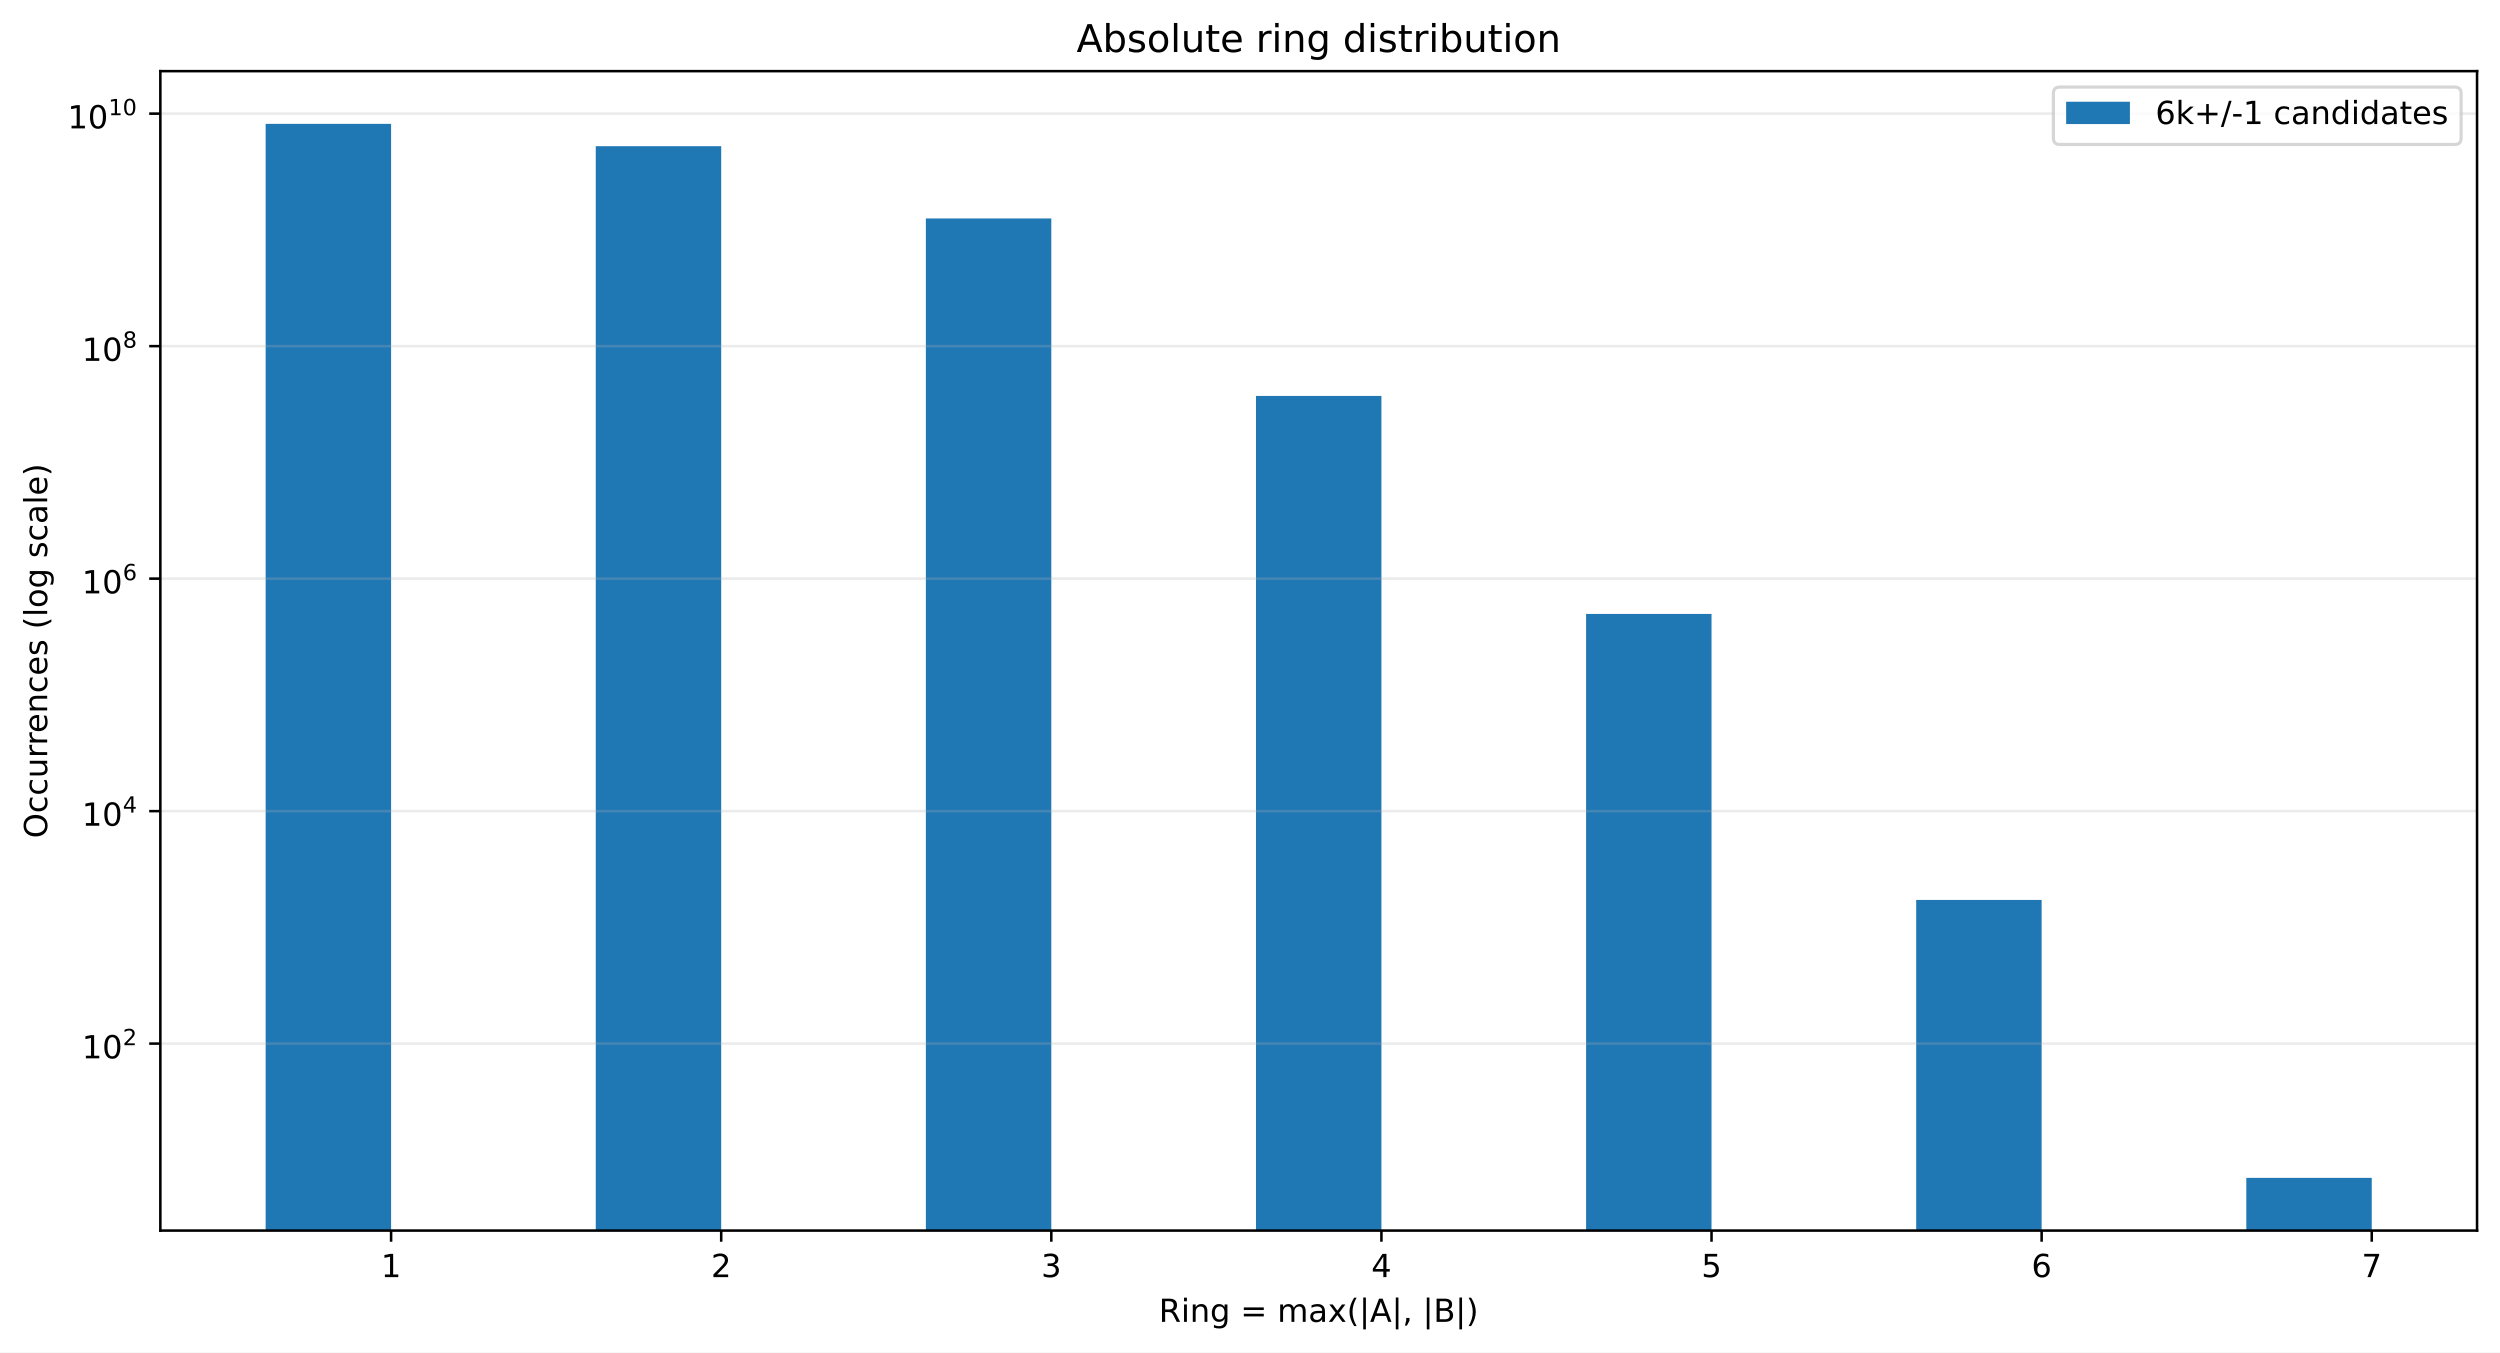
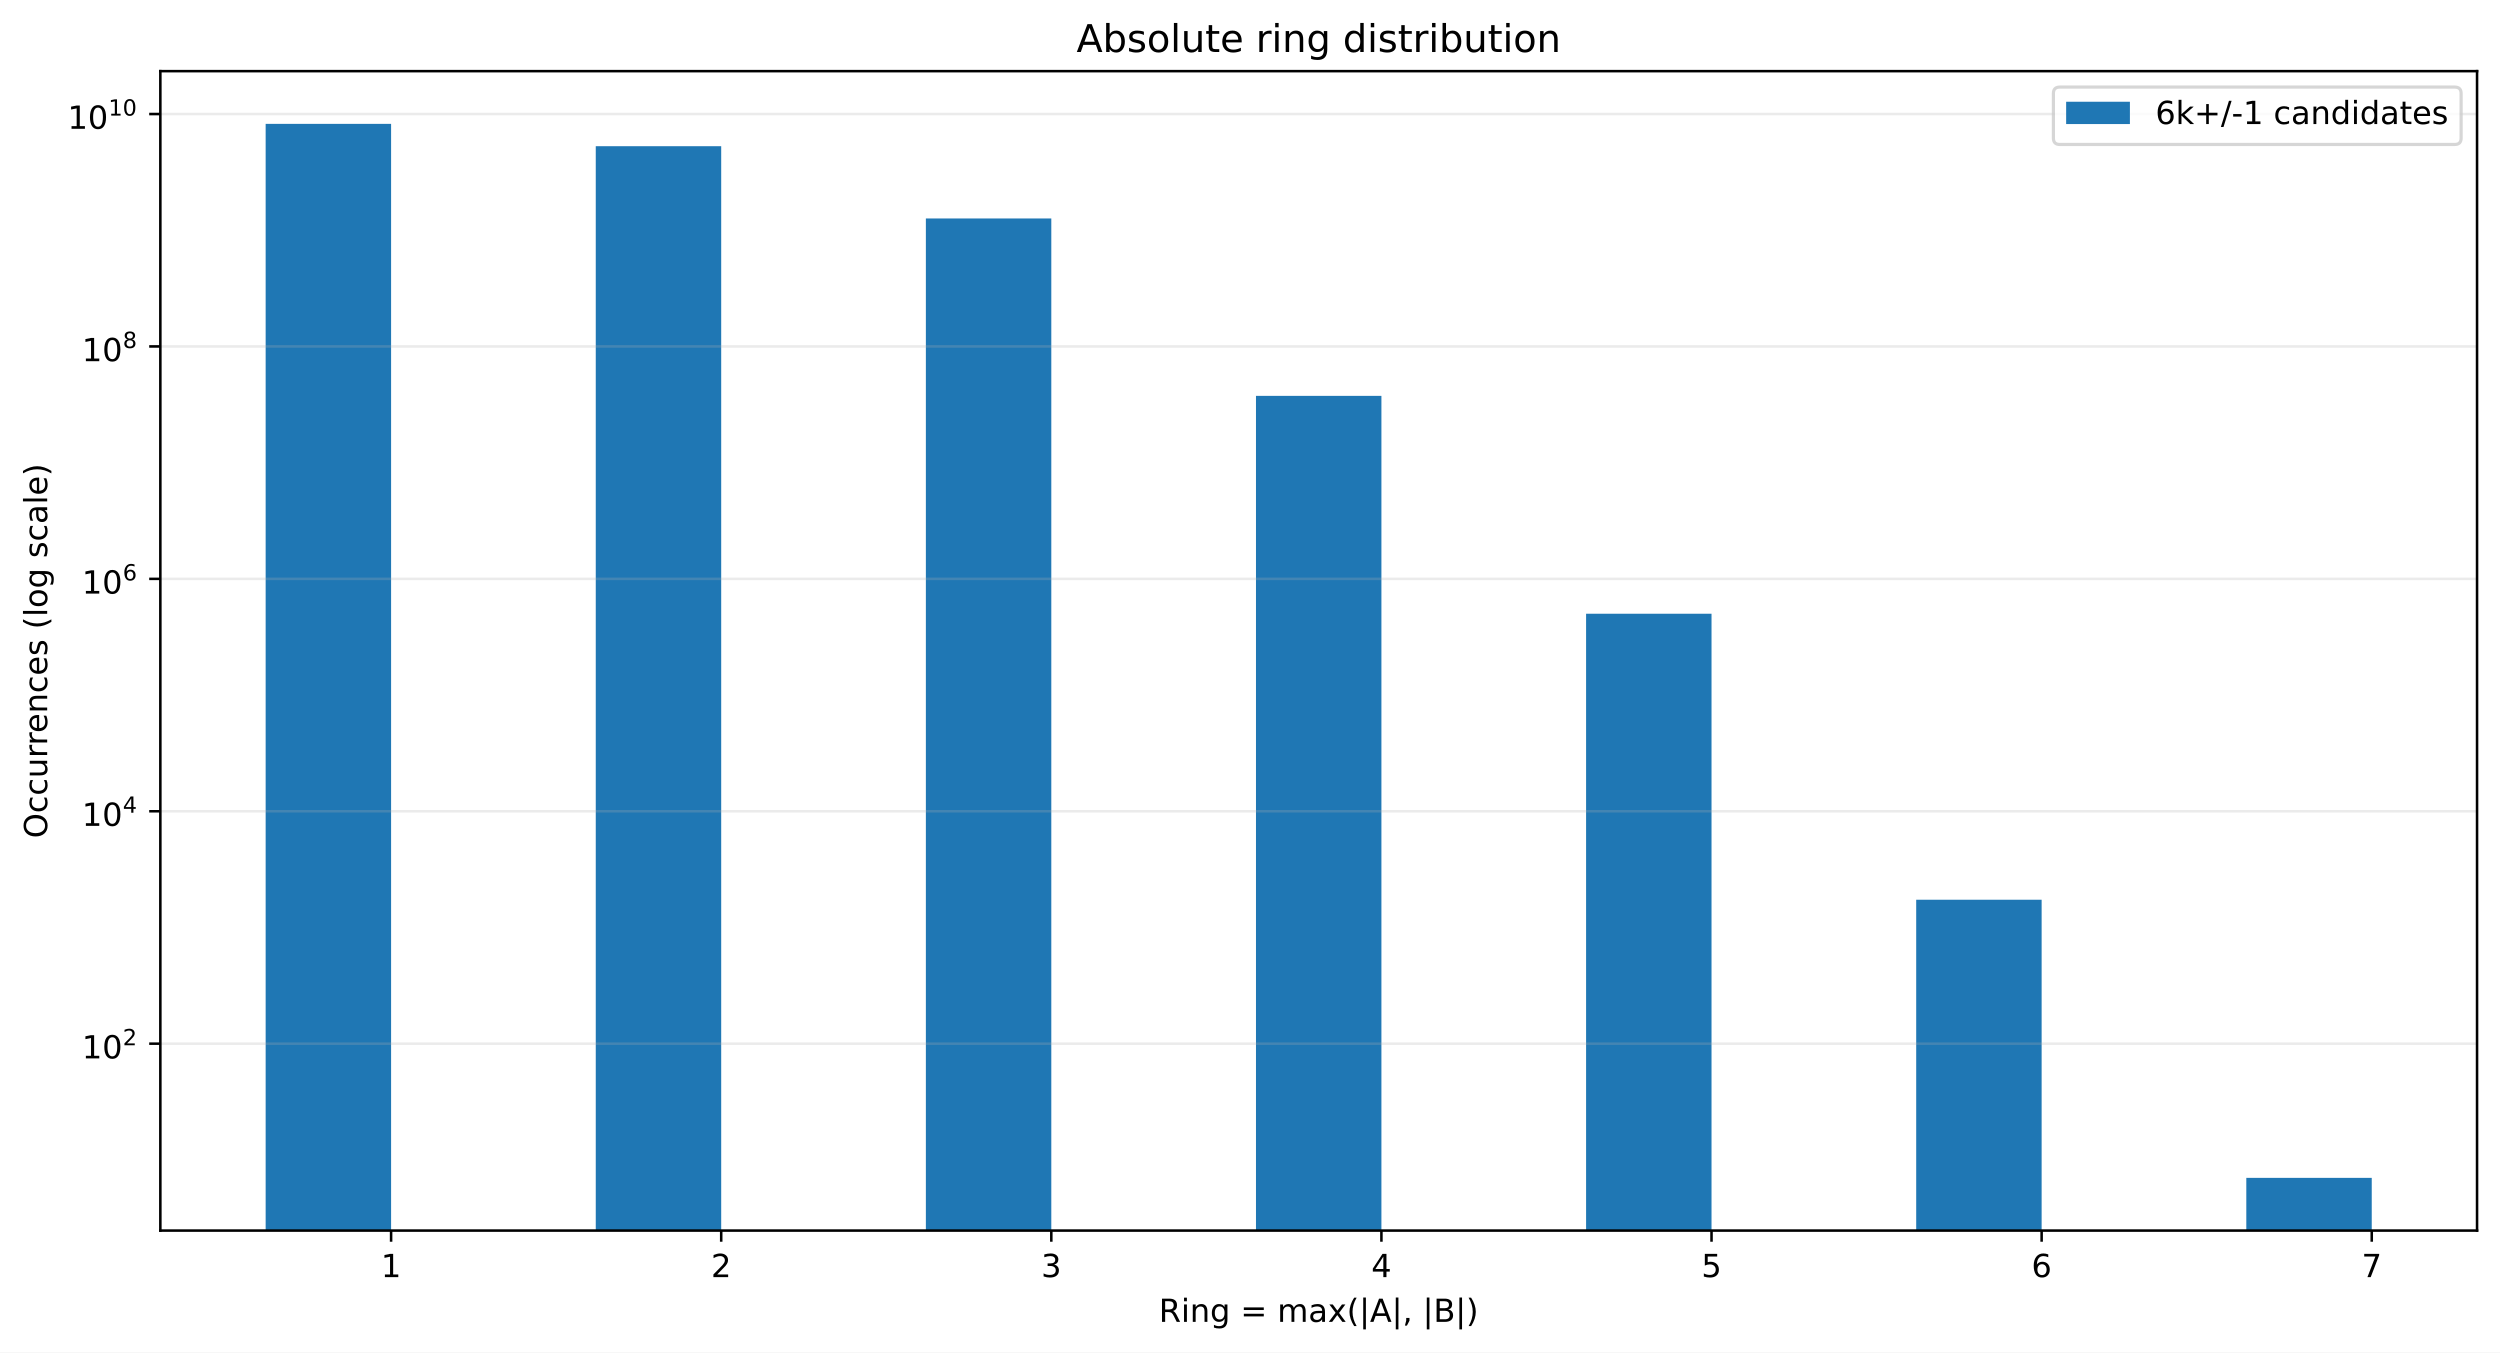
<svg xmlns="http://www.w3.org/2000/svg" xmlns:xlink="http://www.w3.org/1999/xlink" width="784.258pt" height="424.28pt" viewBox="0 0 784.258 424.28" version="1.1">
  <defs>
    <style type="text/css">*{stroke-linejoin: round; stroke-linecap: butt}</style>
  </defs>
  <g id="figure_1">
    <g id="patch_1">
      <path d="M 0 424.28  L 784.258 424.28  L 784.258 0  L 0 0  z " style="fill: #ffffff" />
    </g>
    <g id="axes_1">
      <g id="patch_2">
        <path d="M 50.301 386.036  L 777.058 386.036  L 777.058 22.318  L 50.301 22.318  z " style="fill: #ffffff" />
      </g>
      <g id="patch_3">
-         <path d="M 83.335 36867.671  L 122.687 36867.671  L 122.687 38.851  L 83.335 38.851  z " clip-path="url(#p11e7990ba3)" style="fill: #1f77b4" />
+         <path d="M 83.335 36854.176  L 122.687 36854.176  L 122.687 38.851  L 83.335 38.851  z " clip-path="url(#p0dd186954a)" style="fill: #1f77b4" />
      </g>
      <g id="patch_4">
-         <path d="M 186.891 36867.671  L 226.243 36867.671  L 226.243 45.87  L 186.891 45.87  z " clip-path="url(#p11e7990ba3)" style="fill: #1f77b4" />
+         <path d="M 186.891 36854.176  L 226.243 36854.176  L 226.243 45.867  L 186.891 45.867  z " clip-path="url(#p0dd186954a)" style="fill: #1f77b4" />
      </g>
      <g id="patch_5">
-         <path d="M 290.448 36867.671  L 329.799 36867.671  L 329.799 68.541  L 290.448 68.541  z " clip-path="url(#p11e7990ba3)" style="fill: #1f77b4" />
+         <path d="M 290.448 36854.176  L 329.799 36854.176  L 329.799 68.53  L 290.448 68.53  z " clip-path="url(#p0dd186954a)" style="fill: #1f77b4" />
      </g>
      <g id="patch_6">
-         <path d="M 394.004 36867.671  L 433.355 36867.671  L 433.355 124.212  L 394.004 124.212  z " clip-path="url(#p11e7990ba3)" style="fill: #1f77b4" />
+         <path d="M 394.004 36854.176  L 433.355 36854.176  L 433.355 124.18  L 394.004 124.18  z " clip-path="url(#p0dd186954a)" style="fill: #1f77b4" />
      </g>
      <g id="patch_7">
-         <path d="M 497.56 36867.671  L 536.912 36867.671  L 536.912 192.583  L 497.56 192.583  z " clip-path="url(#p11e7990ba3)" style="fill: #1f77b4" />
+         <path d="M 497.56 36854.176  L 536.912 36854.176  L 536.912 192.527  L 497.56 192.527  z " clip-path="url(#p0dd186954a)" style="fill: #1f77b4" />
      </g>
      <g id="patch_8">
-         <path d="M 601.116 36867.671  L 640.468 36867.671  L 640.468 282.312  L 601.116 282.312  z " clip-path="url(#p11e7990ba3)" style="fill: #1f77b4" />
+         <path d="M 601.116 36854.176  L 640.468 36854.176  L 640.468 282.253  L 601.116 282.253  z " clip-path="url(#p0dd186954a)" style="fill: #1f77b4" />
      </g>
      <g id="patch_9">
-         <path d="M 704.673 36867.671  L 744.024 36867.671  L 744.024 369.503  L 704.673 369.503  z " clip-path="url(#p11e7990ba3)" style="fill: #1f77b4" />
+         <path d="M 704.673 36854.176  L 744.024 36854.176  L 744.024 369.503  L 704.673 369.503  z " clip-path="url(#p0dd186954a)" style="fill: #1f77b4" />
      </g>
      <g id="matplotlib.axis_1">
        <g id="xtick_1">
          <g id="line2d_1">
            <defs>
-               <path id="m29029603c7" d="M 0 0  L 0 3.5  " style="stroke: #000000; stroke-width: 0.8" />
+               <path id="m48fd3e141c" d="M 0 0  L 0 3.5  " style="stroke: #000000; stroke-width: 0.8" />
            </defs>
            <g>
-               <use xlink:href="#m29029603c7" x="122.687" y="386.036" style="stroke: #000000; stroke-width: 0.8" />
+               <use xlink:href="#m48fd3e141c" x="122.687" y="386.036" style="stroke: #000000; stroke-width: 0.8" />
            </g>
          </g>
          <g id="text_1">
            <g transform="translate(119.5053 400.6334) scale(0.1 -0.1)">
              <defs>
                <path id="DejaVuSans-14" d="M 794 531  L 1825 531  L 1825 4091  L 703 3866  L 703 4441  L 1819 4666  L 2450 4666  L 2450 531  L 3481 531  L 3481 0  L 794 0  L 794 531  z " transform="scale(0.015625)" />
              </defs>
              <use xlink:href="#DejaVuSans-14" />
            </g>
          </g>
        </g>
        <g id="xtick_2">
          <g id="line2d_2">
            <g>
-               <use xlink:href="#m29029603c7" x="226.243" y="386.036" style="stroke: #000000; stroke-width: 0.8" />
+               <use xlink:href="#m48fd3e141c" x="226.243" y="386.036" style="stroke: #000000; stroke-width: 0.8" />
            </g>
          </g>
          <g id="text_2">
            <g transform="translate(223.0616 400.6334) scale(0.1 -0.1)">
              <defs>
                <path id="DejaVuSans-15" d="M 1228 531  L 3431 531  L 3431 0  L 469 0  L 469 531  Q 828 903 1448 1529  Q 2069 2156 2228 2338  Q 2531 2678 2651 2914  Q 2772 3150 2772 3378  Q 2772 3750 2511 3984  Q 2250 4219 1831 4219  Q 1534 4219 1204 4116  Q 875 4013 500 3803  L 500 4441  Q 881 4594 1212 4672  Q 1544 4750 1819 4750  Q 2544 4750 2975 4387  Q 3406 4025 3406 3419  Q 3406 3131 3298 2873  Q 3191 2616 2906 2266  Q 2828 2175 2409 1742  Q 1991 1309 1228 531  z " transform="scale(0.015625)" />
              </defs>
              <use xlink:href="#DejaVuSans-15" />
            </g>
          </g>
        </g>
        <g id="xtick_3">
          <g id="line2d_3">
            <g>
-               <use xlink:href="#m29029603c7" x="329.799" y="386.036" style="stroke: #000000; stroke-width: 0.8" />
+               <use xlink:href="#m48fd3e141c" x="329.799" y="386.036" style="stroke: #000000; stroke-width: 0.8" />
            </g>
          </g>
          <g id="text_3">
            <g transform="translate(326.6178 400.6334) scale(0.1 -0.1)">
              <defs>
                <path id="DejaVuSans-16" d="M 2597 2516  Q 3050 2419 3304 2112  Q 3559 1806 3559 1356  Q 3559 666 3084 287  Q 2609 -91 1734 -91  Q 1441 -91 1130 -33  Q 819 25 488 141  L 488 750  Q 750 597 1062 519  Q 1375 441 1716 441  Q 2309 441 2620 675  Q 2931 909 2931 1356  Q 2931 1769 2642 2001  Q 2353 2234 1838 2234  L 1294 2234  L 1294 2753  L 1863 2753  Q 2328 2753 2575 2939  Q 2822 3125 2822 3475  Q 2822 3834 2567 4026  Q 2313 4219 1838 4219  Q 1578 4219 1281 4162  Q 984 4106 628 3988  L 628 4550  Q 988 4650 1302 4700  Q 1616 4750 1894 4750  Q 2613 4750 3031 4423  Q 3450 4097 3450 3541  Q 3450 3153 3228 2886  Q 3006 2619 2597 2516  z " transform="scale(0.015625)" />
              </defs>
              <use xlink:href="#DejaVuSans-16" />
            </g>
          </g>
        </g>
        <g id="xtick_4">
          <g id="line2d_4">
            <g>
-               <use xlink:href="#m29029603c7" x="433.355" y="386.036" style="stroke: #000000; stroke-width: 0.8" />
+               <use xlink:href="#m48fd3e141c" x="433.355" y="386.036" style="stroke: #000000; stroke-width: 0.8" />
            </g>
          </g>
          <g id="text_4">
            <g transform="translate(430.174 400.6334) scale(0.1 -0.1)">
              <defs>
                <path id="DejaVuSans-17" d="M 2419 4116  L 825 1625  L 2419 1625  L 2419 4116  z M 2253 4666  L 3047 4666  L 3047 1625  L 3713 1625  L 3713 1100  L 3047 1100  L 3047 0  L 2419 0  L 2419 1100  L 313 1100  L 313 1709  L 2253 4666  z " transform="scale(0.015625)" />
              </defs>
              <use xlink:href="#DejaVuSans-17" />
            </g>
          </g>
        </g>
        <g id="xtick_5">
          <g id="line2d_5">
            <g>
-               <use xlink:href="#m29029603c7" x="536.912" y="386.036" style="stroke: #000000; stroke-width: 0.8" />
+               <use xlink:href="#m48fd3e141c" x="536.912" y="386.036" style="stroke: #000000; stroke-width: 0.8" />
            </g>
          </g>
          <g id="text_5">
            <g transform="translate(533.7303 400.6334) scale(0.1 -0.1)">
              <defs>
                <path id="DejaVuSans-18" d="M 691 4666  L 3169 4666  L 3169 4134  L 1269 4134  L 1269 2991  Q 1406 3038 1543 3061  Q 1681 3084 1819 3084  Q 2600 3084 3056 2656  Q 3513 2228 3513 1497  Q 3513 744 3044 326  Q 2575 -91 1722 -91  Q 1428 -91 1123 -41  Q 819 9 494 109  L 494 744  Q 775 591 1075 516  Q 1375 441 1709 441  Q 2250 441 2565 725  Q 2881 1009 2881 1497  Q 2881 1984 2565 2268  Q 2250 2553 1709 2553  Q 1456 2553 1204 2497  Q 953 2441 691 2322  L 691 4666  z " transform="scale(0.015625)" />
              </defs>
              <use xlink:href="#DejaVuSans-18" />
            </g>
          </g>
        </g>
        <g id="xtick_6">
          <g id="line2d_6">
            <g>
-               <use xlink:href="#m29029603c7" x="640.468" y="386.036" style="stroke: #000000; stroke-width: 0.8" />
+               <use xlink:href="#m48fd3e141c" x="640.468" y="386.036" style="stroke: #000000; stroke-width: 0.8" />
            </g>
          </g>
          <g id="text_6">
            <g transform="translate(637.2865 400.6334) scale(0.1 -0.1)">
              <defs>
                <path id="DejaVuSans-19" d="M 2113 2584  Q 1688 2584 1439 2293  Q 1191 2003 1191 1497  Q 1191 994 1439 701  Q 1688 409 2113 409  Q 2538 409 2786 701  Q 3034 994 3034 1497  Q 3034 2003 2786 2293  Q 2538 2584 2113 2584  z M 3366 4563  L 3366 3988  Q 3128 4100 2886 4159  Q 2644 4219 2406 4219  Q 1781 4219 1451 3797  Q 1122 3375 1075 2522  Q 1259 2794 1537 2939  Q 1816 3084 2150 3084  Q 2853 3084 3261 2657  Q 3669 2231 3669 1497  Q 3669 778 3244 343  Q 2819 -91 2113 -91  Q 1303 -91 875 529  Q 447 1150 447 2328  Q 447 3434 972 4092  Q 1497 4750 2381 4750  Q 2619 4750 2861 4703  Q 3103 4656 3366 4563  z " transform="scale(0.015625)" />
              </defs>
              <use xlink:href="#DejaVuSans-19" />
            </g>
          </g>
        </g>
        <g id="xtick_7">
          <g id="line2d_7">
            <g>
-               <use xlink:href="#m29029603c7" x="744.024" y="386.036" style="stroke: #000000; stroke-width: 0.8" />
+               <use xlink:href="#m48fd3e141c" x="744.024" y="386.036" style="stroke: #000000; stroke-width: 0.8" />
            </g>
          </g>
          <g id="text_7">
            <g transform="translate(740.8427 400.6334) scale(0.1 -0.1)">
              <defs>
                <path id="DejaVuSans-1a" d="M 525 4666  L 3525 4666  L 3525 4397  L 1831 0  L 1172 0  L 2766 4134  L 525 4134  L 525 4666  z " transform="scale(0.015625)" />
              </defs>
              <use xlink:href="#DejaVuSans-1a" />
            </g>
          </g>
        </g>
        <g id="text_8">
          <g transform="translate(363.5437 414.678) scale(0.1 -0.1)">
            <defs>
              <path id="DejaVuSans-35" d="M 2841 2188  Q 3044 2119 3236 1894  Q 3428 1669 3622 1275  L 4263 0  L 3584 0  L 2988 1197  Q 2756 1666 2539 1819  Q 2322 1972 1947 1972  L 1259 1972  L 1259 0  L 628 0  L 628 4666  L 2053 4666  Q 2853 4666 3247 4331  Q 3641 3997 3641 3322  Q 3641 2881 3436 2590  Q 3231 2300 2841 2188  z M 1259 4147  L 1259 2491  L 2053 2491  Q 2509 2491 2742 2702  Q 2975 2913 2975 3322  Q 2975 3731 2742 3939  Q 2509 4147 2053 4147  L 1259 4147  z " transform="scale(0.015625)" />
              <path id="DejaVuSans-4c" d="M 603 3500  L 1178 3500  L 1178 0  L 603 0  L 603 3500  z M 603 4863  L 1178 4863  L 1178 4134  L 603 4134  L 603 4863  z " transform="scale(0.015625)" />
              <path id="DejaVuSans-51" d="M 3513 2113  L 3513 0  L 2938 0  L 2938 2094  Q 2938 2591 2744 2837  Q 2550 3084 2163 3084  Q 1697 3084 1428 2787  Q 1159 2491 1159 1978  L 1159 0  L 581 0  L 581 3500  L 1159 3500  L 1159 2956  Q 1366 3272 1645 3428  Q 1925 3584 2291 3584  Q 2894 3584 3203 3211  Q 3513 2838 3513 2113  z " transform="scale(0.015625)" />
              <path id="DejaVuSans-4a" d="M 2906 1791  Q 2906 2416 2648 2759  Q 2391 3103 1925 3103  Q 1463 3103 1205 2759  Q 947 2416 947 1791  Q 947 1169 1205 825  Q 1463 481 1925 481  Q 2391 481 2648 825  Q 2906 1169 2906 1791  z M 3481 434  Q 3481 -459 3084 -895  Q 2688 -1331 1869 -1331  Q 1566 -1331 1297 -1286  Q 1028 -1241 775 -1147  L 775 -588  Q 1028 -725 1275 -790  Q 1522 -856 1778 -856  Q 2344 -856 2625 -561  Q 2906 -266 2906 331  L 2906 616  Q 2728 306 2450 153  Q 2172 0 1784 0  Q 1141 0 747 490  Q 353 981 353 1791  Q 353 2603 747 3093  Q 1141 3584 1784 3584  Q 2172 3584 2450 3431  Q 2728 3278 2906 2969  L 2906 3500  L 3481 3500  L 3481 434  z " transform="scale(0.015625)" />
              <path id="DejaVuSans-3" transform="scale(0.015625)" />
              <path id="DejaVuSans-20" d="M 678 2906  L 4684 2906  L 4684 2381  L 678 2381  L 678 2906  z M 678 1631  L 4684 1631  L 4684 1100  L 678 1100  L 678 1631  z " transform="scale(0.015625)" />
              <path id="DejaVuSans-50" d="M 3328 2828  Q 3544 3216 3844 3400  Q 4144 3584 4550 3584  Q 5097 3584 5394 3201  Q 5691 2819 5691 2113  L 5691 0  L 5113 0  L 5113 2094  Q 5113 2597 4934 2840  Q 4756 3084 4391 3084  Q 3944 3084 3684 2787  Q 3425 2491 3425 1978  L 3425 0  L 2847 0  L 2847 2094  Q 2847 2600 2669 2842  Q 2491 3084 2119 3084  Q 1678 3084 1418 2786  Q 1159 2488 1159 1978  L 1159 0  L 581 0  L 581 3500  L 1159 3500  L 1159 2956  Q 1356 3278 1631 3431  Q 1906 3584 2284 3584  Q 2666 3584 2933 3390  Q 3200 3197 3328 2828  z " transform="scale(0.015625)" />
              <path id="DejaVuSans-44" d="M 2194 1759  Q 1497 1759 1228 1600  Q 959 1441 959 1056  Q 959 750 1161 570  Q 1363 391 1709 391  Q 2188 391 2477 730  Q 2766 1069 2766 1631  L 2766 1759  L 2194 1759  z M 3341 1997  L 3341 0  L 2766 0  L 2766 531  Q 2569 213 2275 61  Q 1981 -91 1556 -91  Q 1019 -91 701 211  Q 384 513 384 1019  Q 384 1609 779 1909  Q 1175 2209 1959 2209  L 2766 2209  L 2766 2266  Q 2766 2663 2505 2880  Q 2244 3097 1772 3097  Q 1472 3097 1187 3025  Q 903 2953 641 2809  L 641 3341  Q 956 3463 1253 3523  Q 1550 3584 1831 3584  Q 2591 3584 2966 3190  Q 3341 2797 3341 1997  z " transform="scale(0.015625)" />
              <path id="DejaVuSans-5b" d="M 3513 3500  L 2247 1797  L 3578 0  L 2900 0  L 1881 1375  L 863 0  L 184 0  L 1544 1831  L 300 3500  L 978 3500  L 1906 2253  L 2834 3500  L 3513 3500  z " transform="scale(0.015625)" />
              <path id="DejaVuSans-b" d="M 1984 4856  Q 1566 4138 1362 3434  Q 1159 2731 1159 2009  Q 1159 1288 1364 580  Q 1569 -128 1984 -844  L 1484 -844  Q 1016 -109 783 600  Q 550 1309 550 2009  Q 550 2706 781 3412  Q 1013 4119 1484 4856  L 1984 4856  z " transform="scale(0.015625)" />
              <path id="DejaVuSans-5f" d="M 1344 4891  L 1344 -1509  L 813 -1509  L 813 4891  L 1344 4891  z " transform="scale(0.015625)" />
              <path id="DejaVuSans-24" d="M 2188 4044  L 1331 1722  L 3047 1722  L 2188 4044  z M 1831 4666  L 2547 4666  L 4325 0  L 3669 0  L 3244 1197  L 1141 1197  L 716 0  L 50 0  L 1831 4666  z " transform="scale(0.015625)" />
              <path id="DejaVuSans-f" d="M 750 794  L 1409 794  L 1409 256  L 897 -744  L 494 -744  L 750 256  L 750 794  z " transform="scale(0.015625)" />
              <path id="DejaVuSans-25" d="M 1259 2228  L 1259 519  L 2272 519  Q 2781 519 3026 730  Q 3272 941 3272 1375  Q 3272 1813 3026 2020  Q 2781 2228 2272 2228  L 1259 2228  z M 1259 4147  L 1259 2741  L 2194 2741  Q 2656 2741 2882 2914  Q 3109 3088 3109 3444  Q 3109 3797 2882 3972  Q 2656 4147 2194 4147  L 1259 4147  z M 628 4666  L 2241 4666  Q 2963 4666 3353 4366  Q 3744 4066 3744 3513  Q 3744 3084 3544 2831  Q 3344 2578 2956 2516  Q 3422 2416 3680 2098  Q 3938 1781 3938 1306  Q 3938 681 3513 340  Q 3088 0 2303 0  L 628 0  L 628 4666  z " transform="scale(0.015625)" />
              <path id="DejaVuSans-c" d="M 513 4856  L 1013 4856  Q 1481 4119 1714 3412  Q 1947 2706 1947 2009  Q 1947 1309 1714 600  Q 1481 -109 1013 -844  L 513 -844  Q 928 -128 1133 580  Q 1338 1288 1338 2009  Q 1338 2731 1133 3434  Q 928 4138 513 4856  z " transform="scale(0.015625)" />
            </defs>
            <use xlink:href="#DejaVuSans-35" />
            <use xlink:href="#DejaVuSans-4c" transform="translate(69.48438 0)" />
            <use xlink:href="#DejaVuSans-51" transform="translate(97.26562 0)" />
            <use xlink:href="#DejaVuSans-4a" transform="translate(160.6406 0)" />
            <use xlink:href="#DejaVuSans-3" transform="translate(224.125 0)" />
            <use xlink:href="#DejaVuSans-20" transform="translate(255.9062 0)" />
            <use xlink:href="#DejaVuSans-3" transform="translate(339.7031 0)" />
            <use xlink:href="#DejaVuSans-50" transform="translate(371.4844 0)" />
            <use xlink:href="#DejaVuSans-44" transform="translate(468.8906 0)" />
            <use xlink:href="#DejaVuSans-5b" transform="translate(530.1719 0)" />
            <use xlink:href="#DejaVuSans-b" transform="translate(589.3594 0)" />
            <use xlink:href="#DejaVuSans-5f" transform="translate(628.375 0)" />
            <use xlink:href="#DejaVuSans-24" transform="translate(662.0625 0)" />
            <use xlink:href="#DejaVuSans-5f" transform="translate(730.4688 0)" />
            <use xlink:href="#DejaVuSans-f" transform="translate(764.1562 0)" />
            <use xlink:href="#DejaVuSans-3" transform="translate(795.9375 0)" />
            <use xlink:href="#DejaVuSans-5f" transform="translate(827.7188 0)" />
            <use xlink:href="#DejaVuSans-25" transform="translate(861.4062 0)" />
            <use xlink:href="#DejaVuSans-5f" transform="translate(930.0156 0)" />
            <use xlink:href="#DejaVuSans-c" transform="translate(963.7031 0)" />
          </g>
        </g>
      </g>
      <g id="matplotlib.axis_2">
        <g id="ytick_1">
          <g id="line2d_8">
-             <path d="M 50.301 327.387  L 777.058 327.387  " clip-path="url(#p11e7990ba3)" style="fill: none; stroke: #b0b0b0; stroke-opacity: 0.25; stroke-width: 0.8; stroke-linecap: square" />
+             <path d="M 50.301 327.403  L 777.058 327.403  " clip-path="url(#p0dd186954a)" style="fill: none; stroke: #b0b0b0; stroke-opacity: 0.25; stroke-width: 0.8; stroke-linecap: square" />
          </g>
          <g id="line2d_9">
            <defs>
-               <path id="m1c1514f530" d="M 0 0  L -3.5 0  " style="stroke: #000000; stroke-width: 0.8" />
+               <path id="md1b2342e64" d="M 0 0  L -3.5 0  " style="stroke: #000000; stroke-width: 0.8" />
            </defs>
            <g>
-               <use xlink:href="#m1c1514f530" x="50.301" y="327.387" style="stroke: #000000; stroke-width: 0.8" />
+               <use xlink:href="#md1b2342e64" x="50.301" y="327.403" style="stroke: #000000; stroke-width: 0.8" />
            </g>
          </g>
          <g id="text_9">
-             <g transform="translate(25.70078 332.0869) scale(0.1 -0.1)">
+             <g transform="translate(25.70078 332.1025) scale(0.1 -0.1)">
              <defs>
                <path id="DejaVuSans-13" d="M 2034 4250  Q 1547 4250 1301 3770  Q 1056 3291 1056 2328  Q 1056 1369 1301 889  Q 1547 409 2034 409  Q 2525 409 2770 889  Q 3016 1369 3016 2328  Q 3016 3291 2770 3770  Q 2525 4250 2034 4250  z M 2034 4750  Q 2819 4750 3233 4129  Q 3647 3509 3647 2328  Q 3647 1150 3233 529  Q 2819 -91 2034 -91  Q 1250 -91 836 529  Q 422 1150 422 2328  Q 422 3509 836 4129  Q 1250 4750 2034 4750  z " transform="scale(0.015625)" />
              </defs>
              <use xlink:href="#DejaVuSans-14" transform="translate(0 0.746875)" />
              <use xlink:href="#DejaVuSans-13" transform="translate(63.62305 0.746875)" />
              <use xlink:href="#DejaVuSans-15" transform="translate(128.2031 42.04688) scale(0.7)" />
            </g>
          </g>
        </g>
        <g id="ytick_2">
          <g id="line2d_10">
-             <path d="M 50.301 254.452  L 777.058 254.452  " clip-path="url(#p11e7990ba3)" style="fill: none; stroke: #b0b0b0; stroke-opacity: 0.25; stroke-width: 0.8; stroke-linecap: square" />
+             <path d="M 50.301 254.495  L 777.058 254.495  " clip-path="url(#p0dd186954a)" style="fill: none; stroke: #b0b0b0; stroke-opacity: 0.25; stroke-width: 0.8; stroke-linecap: square" />
          </g>
          <g id="line2d_11">
            <g>
-               <use xlink:href="#m1c1514f530" x="50.301" y="254.452" style="stroke: #000000; stroke-width: 0.8" />
+               <use xlink:href="#md1b2342e64" x="50.301" y="254.495" style="stroke: #000000; stroke-width: 0.8" />
            </g>
          </g>
          <g id="text_10">
-             <g transform="translate(25.70078 259.1022) scale(0.1 -0.1)">
+             <g transform="translate(25.70078 259.1448) scale(0.1 -0.1)">
              <use xlink:href="#DejaVuSans-14" transform="translate(0 0.665625)" />
              <use xlink:href="#DejaVuSans-13" transform="translate(63.62305 0.665625)" />
              <use xlink:href="#DejaVuSans-17" transform="translate(128.2031 41.96563) scale(0.7)" />
            </g>
          </g>
        </g>
        <g id="ytick_3">
          <g id="line2d_12">
-             <path d="M 50.301 181.518  L 777.058 181.518  " clip-path="url(#p11e7990ba3)" style="fill: none; stroke: #b0b0b0; stroke-opacity: 0.25; stroke-width: 0.8; stroke-linecap: square" />
+             <path d="M 50.301 181.587  L 777.058 181.587  " clip-path="url(#p0dd186954a)" style="fill: none; stroke: #b0b0b0; stroke-opacity: 0.25; stroke-width: 0.8; stroke-linecap: square" />
          </g>
          <g id="line2d_13">
            <g>
-               <use xlink:href="#m1c1514f530" x="50.301" y="181.518" style="stroke: #000000; stroke-width: 0.8" />
+               <use xlink:href="#md1b2342e64" x="50.301" y="181.587" style="stroke: #000000; stroke-width: 0.8" />
            </g>
          </g>
          <g id="text_11">
-             <g transform="translate(25.70078 186.2176) scale(0.1 -0.1)">
+             <g transform="translate(25.70078 186.2871) scale(0.1 -0.1)">
              <use xlink:href="#DejaVuSans-14" transform="translate(0 0.746875)" />
              <use xlink:href="#DejaVuSans-13" transform="translate(63.62305 0.746875)" />
              <use xlink:href="#DejaVuSans-19" transform="translate(128.2031 42.04688) scale(0.7)" />
            </g>
          </g>
        </g>
        <g id="ytick_4">
          <g id="line2d_14">
-             <path d="M 50.301 108.583  L 777.058 108.583  " clip-path="url(#p11e7990ba3)" style="fill: none; stroke: #b0b0b0; stroke-opacity: 0.25; stroke-width: 0.8; stroke-linecap: square" />
+             <path d="M 50.301 108.679  L 777.058 108.679  " clip-path="url(#p0dd186954a)" style="fill: none; stroke: #b0b0b0; stroke-opacity: 0.25; stroke-width: 0.8; stroke-linecap: square" />
          </g>
          <g id="line2d_15">
            <g>
-               <use xlink:href="#m1c1514f530" x="50.301" y="108.583" style="stroke: #000000; stroke-width: 0.8" />
+               <use xlink:href="#md1b2342e64" x="50.301" y="108.679" style="stroke: #000000; stroke-width: 0.8" />
            </g>
          </g>
          <g id="text_12">
-             <g transform="translate(25.70078 113.2829) scale(0.1 -0.1)">
+             <g transform="translate(25.70078 113.3793) scale(0.1 -0.1)">
              <defs>
                <path id="DejaVuSans-1b" d="M 2034 2216  Q 1584 2216 1326 1975  Q 1069 1734 1069 1313  Q 1069 891 1326 650  Q 1584 409 2034 409  Q 2484 409 2743 651  Q 3003 894 3003 1313  Q 3003 1734 2745 1975  Q 2488 2216 2034 2216  z M 1403 2484  Q 997 2584 770 2862  Q 544 3141 544 3541  Q 544 4100 942 4425  Q 1341 4750 2034 4750  Q 2731 4750 3128 4425  Q 3525 4100 3525 3541  Q 3525 3141 3298 2862  Q 3072 2584 2669 2484  Q 3125 2378 3379 2068  Q 3634 1759 3634 1313  Q 3634 634 3220 271  Q 2806 -91 2034 -91  Q 1263 -91 848 271  Q 434 634 434 1313  Q 434 1759 690 2068  Q 947 2378 1403 2484  z M 1172 3481  Q 1172 3119 1398 2916  Q 1625 2713 2034 2713  Q 2441 2713 2670 2916  Q 2900 3119 2900 3481  Q 2900 3844 2670 4047  Q 2441 4250 2034 4250  Q 1625 4250 1398 4047  Q 1172 3844 1172 3481  z " transform="scale(0.015625)" />
              </defs>
              <use xlink:href="#DejaVuSans-14" transform="translate(0 0.746875)" />
              <use xlink:href="#DejaVuSans-13" transform="translate(63.62305 0.746875)" />
              <use xlink:href="#DejaVuSans-1b" transform="translate(128.2031 42.04688) scale(0.7)" />
            </g>
          </g>
        </g>
        <g id="ytick_5">
          <g id="line2d_16">
-             <path d="M 50.301 35.648  L 777.058 35.648  " clip-path="url(#p11e7990ba3)" style="fill: none; stroke: #b0b0b0; stroke-opacity: 0.25; stroke-width: 0.8; stroke-linecap: square" />
+             <path d="M 50.301 35.772  L 777.058 35.772  " clip-path="url(#p0dd186954a)" style="fill: none; stroke: #b0b0b0; stroke-opacity: 0.25; stroke-width: 0.8; stroke-linecap: square" />
          </g>
          <g id="line2d_17">
            <g>
-               <use xlink:href="#m1c1514f530" x="50.301" y="35.648" style="stroke: #000000; stroke-width: 0.8" />
+               <use xlink:href="#md1b2342e64" x="50.301" y="35.772" style="stroke: #000000; stroke-width: 0.8" />
            </g>
          </g>
          <g id="text_13">
-             <g transform="translate(21.20078 40.34815) scale(0.1 -0.1)">
+             <g transform="translate(21.20078 40.47159) scale(0.1 -0.1)">
              <use xlink:href="#DejaVuSans-14" transform="translate(0 0.746875)" />
              <use xlink:href="#DejaVuSans-13" transform="translate(63.62305 0.746875)" />
              <use xlink:href="#DejaVuSans-14" transform="translate(128.2031 42.04688) scale(0.7)" />
              <use xlink:href="#DejaVuSans-13" transform="translate(172.7393 42.04688) scale(0.7)" />
            </g>
          </g>
        </g>
        <g id="text_14">
          <g transform="translate(14.79844 262.9551) rotate(-90) scale(0.1 -0.1)">
            <defs>
              <path id="DejaVuSans-32" d="M 2522 4238  Q 1834 4238 1429 3725  Q 1025 3213 1025 2328  Q 1025 1447 1429 934  Q 1834 422 2522 422  Q 3209 422 3611 934  Q 4013 1447 4013 2328  Q 4013 3213 3611 3725  Q 3209 4238 2522 4238  z M 2522 4750  Q 3503 4750 4090 4092  Q 4678 3434 4678 2328  Q 4678 1225 4090 567  Q 3503 -91 2522 -91  Q 1538 -91 948 565  Q 359 1222 359 2328  Q 359 3434 948 4092  Q 1538 4750 2522 4750  z " transform="scale(0.015625)" />
              <path id="DejaVuSans-46" d="M 3122 3366  L 3122 2828  Q 2878 2963 2633 3030  Q 2388 3097 2138 3097  Q 1578 3097 1268 2742  Q 959 2388 959 1747  Q 959 1106 1268 751  Q 1578 397 2138 397  Q 2388 397 2633 464  Q 2878 531 3122 666  L 3122 134  Q 2881 22 2623 -34  Q 2366 -91 2075 -91  Q 1284 -91 818 406  Q 353 903 353 1747  Q 353 2603 823 3093  Q 1294 3584 2113 3584  Q 2378 3584 2631 3529  Q 2884 3475 3122 3366  z " transform="scale(0.015625)" />
              <path id="DejaVuSans-58" d="M 544 1381  L 544 3500  L 1119 3500  L 1119 1403  Q 1119 906 1312 657  Q 1506 409 1894 409  Q 2359 409 2629 706  Q 2900 1003 2900 1516  L 2900 3500  L 3475 3500  L 3475 0  L 2900 0  L 2900 538  Q 2691 219 2414 64  Q 2138 -91 1772 -91  Q 1169 -91 856 284  Q 544 659 544 1381  z M 1991 3584  L 1991 3584  z " transform="scale(0.015625)" />
              <path id="DejaVuSans-55" d="M 2631 2963  Q 2534 3019 2420 3045  Q 2306 3072 2169 3072  Q 1681 3072 1420 2755  Q 1159 2438 1159 1844  L 1159 0  L 581 0  L 581 3500  L 1159 3500  L 1159 2956  Q 1341 3275 1631 3429  Q 1922 3584 2338 3584  Q 2397 3584 2469 3576  Q 2541 3569 2628 3553  L 2631 2963  z " transform="scale(0.015625)" />
              <path id="DejaVuSans-48" d="M 3597 1894  L 3597 1613  L 953 1613  Q 991 1019 1311 708  Q 1631 397 2203 397  Q 2534 397 2845 478  Q 3156 559 3463 722  L 3463 178  Q 3153 47 2828 -22  Q 2503 -91 2169 -91  Q 1331 -91 842 396  Q 353 884 353 1716  Q 353 2575 817 3079  Q 1281 3584 2069 3584  Q 2775 3584 3186 3129  Q 3597 2675 3597 1894  z M 3022 2063  Q 3016 2534 2758 2815  Q 2500 3097 2075 3097  Q 1594 3097 1305 2825  Q 1016 2553 972 2059  L 3022 2063  z " transform="scale(0.015625)" />
              <path id="DejaVuSans-56" d="M 2834 3397  L 2834 2853  Q 2591 2978 2328 3040  Q 2066 3103 1784 3103  Q 1356 3103 1142 2972  Q 928 2841 928 2578  Q 928 2378 1081 2264  Q 1234 2150 1697 2047  L 1894 2003  Q 2506 1872 2764 1633  Q 3022 1394 3022 966  Q 3022 478 2636 193  Q 2250 -91 1575 -91  Q 1294 -91 989 -36  Q 684 19 347 128  L 347 722  Q 666 556 975 473  Q 1284 391 1588 391  Q 1994 391 2212 530  Q 2431 669 2431 922  Q 2431 1156 2273 1281  Q 2116 1406 1581 1522  L 1381 1569  Q 847 1681 609 1914  Q 372 2147 372 2553  Q 372 3047 722 3315  Q 1072 3584 1716 3584  Q 2034 3584 2315 3537  Q 2597 3491 2834 3397  z " transform="scale(0.015625)" />
              <path id="DejaVuSans-4f" d="M 603 4863  L 1178 4863  L 1178 0  L 603 0  L 603 4863  z " transform="scale(0.015625)" />
              <path id="DejaVuSans-52" d="M 1959 3097  Q 1497 3097 1228 2736  Q 959 2375 959 1747  Q 959 1119 1226 758  Q 1494 397 1959 397  Q 2419 397 2687 759  Q 2956 1122 2956 1747  Q 2956 2369 2687 2733  Q 2419 3097 1959 3097  z M 1959 3584  Q 2709 3584 3137 3096  Q 3566 2609 3566 1747  Q 3566 888 3137 398  Q 2709 -91 1959 -91  Q 1206 -91 779 398  Q 353 888 353 1747  Q 353 2609 779 3096  Q 1206 3584 1959 3584  z " transform="scale(0.015625)" />
            </defs>
            <use xlink:href="#DejaVuSans-32" />
            <use xlink:href="#DejaVuSans-46" transform="translate(78.71875 0)" />
            <use xlink:href="#DejaVuSans-46" transform="translate(133.7031 0)" />
            <use xlink:href="#DejaVuSans-58" transform="translate(188.6875 0)" />
            <use xlink:href="#DejaVuSans-55" transform="translate(252.0625 0)" />
            <use xlink:href="#DejaVuSans-55" transform="translate(291.4219 0)" />
            <use xlink:href="#DejaVuSans-48" transform="translate(330.3281 0)" />
            <use xlink:href="#DejaVuSans-51" transform="translate(391.8594 0)" />
            <use xlink:href="#DejaVuSans-46" transform="translate(455.2344 0)" />
            <use xlink:href="#DejaVuSans-48" transform="translate(510.2188 0)" />
            <use xlink:href="#DejaVuSans-56" transform="translate(571.75 0)" />
            <use xlink:href="#DejaVuSans-3" transform="translate(623.8438 0)" />
            <use xlink:href="#DejaVuSans-b" transform="translate(655.625 0)" />
            <use xlink:href="#DejaVuSans-4f" transform="translate(694.6406 0)" />
            <use xlink:href="#DejaVuSans-52" transform="translate(722.4219 0)" />
            <use xlink:href="#DejaVuSans-4a" transform="translate(783.6094 0)" />
            <use xlink:href="#DejaVuSans-3" transform="translate(847.0938 0)" />
            <use xlink:href="#DejaVuSans-56" transform="translate(878.875 0)" />
            <use xlink:href="#DejaVuSans-46" transform="translate(930.9688 0)" />
            <use xlink:href="#DejaVuSans-44" transform="translate(985.9531 0)" />
            <use xlink:href="#DejaVuSans-4f" transform="translate(1047.234 0)" />
            <use xlink:href="#DejaVuSans-48" transform="translate(1075.016 0)" />
            <use xlink:href="#DejaVuSans-c" transform="translate(1136.547 0)" />
          </g>
        </g>
      </g>
      <g id="patch_10">
        <path d="M 50.301 386.036  L 50.301 22.318  " style="fill: none; stroke: #000000; stroke-width: 0.8; stroke-linejoin: miter; stroke-linecap: square" />
      </g>
      <g id="patch_11">
        <path d="M 777.058 386.036  L 777.058 22.318  " style="fill: none; stroke: #000000; stroke-width: 0.8; stroke-linejoin: miter; stroke-linecap: square" />
      </g>
      <g id="patch_12">
        <path d="M 50.301 386.036  L 777.058 386.036  " style="fill: none; stroke: #000000; stroke-width: 0.8; stroke-linejoin: miter; stroke-linecap: square" />
      </g>
      <g id="patch_13">
        <path d="M 50.301 22.318  L 777.058 22.318  " style="fill: none; stroke: #000000; stroke-width: 0.8; stroke-linejoin: miter; stroke-linecap: square" />
      </g>
      <g id="text_15">
        <g transform="translate(337.7055 16.31812) scale(0.12 -0.12)">
          <defs>
            <path id="DejaVuSans-45" d="M 3116 1747  Q 3116 2381 2855 2742  Q 2594 3103 2138 3103  Q 1681 3103 1420 2742  Q 1159 2381 1159 1747  Q 1159 1113 1420 752  Q 1681 391 2138 391  Q 2594 391 2855 752  Q 3116 1113 3116 1747  z M 1159 2969  Q 1341 3281 1617 3432  Q 1894 3584 2278 3584  Q 2916 3584 3314 3078  Q 3713 2572 3713 1747  Q 3713 922 3314 415  Q 2916 -91 2278 -91  Q 1894 -91 1617 61  Q 1341 213 1159 525  L 1159 0  L 581 0  L 581 4863  L 1159 4863  L 1159 2969  z " transform="scale(0.015625)" />
            <path id="DejaVuSans-57" d="M 1172 4494  L 1172 3500  L 2356 3500  L 2356 3053  L 1172 3053  L 1172 1153  Q 1172 725 1289 603  Q 1406 481 1766 481  L 2356 481  L 2356 0  L 1766 0  Q 1100 0 847 248  Q 594 497 594 1153  L 594 3053  L 172 3053  L 172 3500  L 594 3500  L 594 4494  L 1172 4494  z " transform="scale(0.015625)" />
            <path id="DejaVuSans-47" d="M 2906 2969  L 2906 4863  L 3481 4863  L 3481 0  L 2906 0  L 2906 525  Q 2725 213 2448 61  Q 2172 -91 1784 -91  Q 1150 -91 751 415  Q 353 922 353 1747  Q 353 2572 751 3078  Q 1150 3584 1784 3584  Q 2172 3584 2448 3432  Q 2725 3281 2906 2969  z M 947 1747  Q 947 1113 1208 752  Q 1469 391 1925 391  Q 2381 391 2643 752  Q 2906 1113 2906 1747  Q 2906 2381 2643 2742  Q 2381 3103 1925 3103  Q 1469 3103 1208 2742  Q 947 2381 947 1747  z " transform="scale(0.015625)" />
          </defs>
          <use xlink:href="#DejaVuSans-24" />
          <use xlink:href="#DejaVuSans-45" transform="translate(68.40625 0)" />
          <use xlink:href="#DejaVuSans-56" transform="translate(131.8906 0)" />
          <use xlink:href="#DejaVuSans-52" transform="translate(183.9844 0)" />
          <use xlink:href="#DejaVuSans-4f" transform="translate(245.1719 0)" />
          <use xlink:href="#DejaVuSans-58" transform="translate(272.9531 0)" />
          <use xlink:href="#DejaVuSans-57" transform="translate(336.3281 0)" />
          <use xlink:href="#DejaVuSans-48" transform="translate(375.5312 0)" />
          <use xlink:href="#DejaVuSans-3" transform="translate(437.0625 0)" />
          <use xlink:href="#DejaVuSans-55" transform="translate(468.8438 0)" />
          <use xlink:href="#DejaVuSans-4c" transform="translate(509.9531 0)" />
          <use xlink:href="#DejaVuSans-51" transform="translate(537.7344 0)" />
          <use xlink:href="#DejaVuSans-4a" transform="translate(601.1094 0)" />
          <use xlink:href="#DejaVuSans-3" transform="translate(664.5938 0)" />
          <use xlink:href="#DejaVuSans-47" transform="translate(696.375 0)" />
          <use xlink:href="#DejaVuSans-4c" transform="translate(759.8594 0)" />
          <use xlink:href="#DejaVuSans-56" transform="translate(787.6406 0)" />
          <use xlink:href="#DejaVuSans-57" transform="translate(839.7344 0)" />
          <use xlink:href="#DejaVuSans-55" transform="translate(878.9375 0)" />
          <use xlink:href="#DejaVuSans-4c" transform="translate(920.0469 0)" />
          <use xlink:href="#DejaVuSans-45" transform="translate(947.8281 0)" />
          <use xlink:href="#DejaVuSans-58" transform="translate(1011.312 0)" />
          <use xlink:href="#DejaVuSans-57" transform="translate(1074.688 0)" />
          <use xlink:href="#DejaVuSans-4c" transform="translate(1113.891 0)" />
          <use xlink:href="#DejaVuSans-52" transform="translate(1141.672 0)" />
          <use xlink:href="#DejaVuSans-51" transform="translate(1202.859 0)" />
        </g>
      </g>
      <g id="legend_1">
        <g id="patch_14">
          <path d="M 646.158 45.319  L 770.058 45.319  Q 772.058 45.319 772.058 43.319  L 772.058 29.318  Q 772.058 27.318 770.058 27.318  L 646.158 27.318  Q 644.158 27.318 644.158 29.318  L 644.158 43.319  Q 644.158 45.319 646.158 45.319  z " style="fill: #ffffff; opacity: 0.8; stroke: #cccccc; stroke-linejoin: miter" />
        </g>
        <g id="patch_15">
          <path d="M 648.158 38.917  L 668.158 38.917  L 668.158 31.917  L 648.158 31.917  z " style="fill: #1f77b4" />
        </g>
        <g id="text_16">
          <g transform="translate(676.1584 38.91656) scale(0.1 -0.1)">
            <defs>
              <path id="DejaVuSans-4e" d="M 581 4863  L 1159 4863  L 1159 1991  L 2875 3500  L 3609 3500  L 1753 1863  L 3688 0  L 2938 0  L 1159 1709  L 1159 0  L 581 0  L 581 4863  z " transform="scale(0.015625)" />
              <path id="DejaVuSans-e" d="M 2944 4013  L 2944 2272  L 4684 2272  L 4684 1741  L 2944 1741  L 2944 0  L 2419 0  L 2419 1741  L 678 1741  L 678 2272  L 2419 2272  L 2419 4013  L 2944 4013  z " transform="scale(0.015625)" />
              <path id="DejaVuSans-12" d="M 1625 4666  L 2156 4666  L 531 -594  L 0 -594  L 1625 4666  z " transform="scale(0.015625)" />
              <path id="DejaVuSans-10" d="M 313 2009  L 1997 2009  L 1997 1497  L 313 1497  L 313 2009  z " transform="scale(0.015625)" />
            </defs>
            <use xlink:href="#DejaVuSans-19" />
            <use xlink:href="#DejaVuSans-4e" transform="translate(63.625 0)" />
            <use xlink:href="#DejaVuSans-e" transform="translate(121.5312 0)" />
            <use xlink:href="#DejaVuSans-12" transform="translate(205.3281 0)" />
            <use xlink:href="#DejaVuSans-10" transform="translate(239.0156 0)" />
            <use xlink:href="#DejaVuSans-14" transform="translate(275.0938 0)" />
            <use xlink:href="#DejaVuSans-3" transform="translate(338.7188 0)" />
            <use xlink:href="#DejaVuSans-46" transform="translate(370.5 0)" />
            <use xlink:href="#DejaVuSans-44" transform="translate(425.4844 0)" />
            <use xlink:href="#DejaVuSans-51" transform="translate(486.7656 0)" />
            <use xlink:href="#DejaVuSans-47" transform="translate(550.1406 0)" />
            <use xlink:href="#DejaVuSans-4c" transform="translate(613.625 0)" />
            <use xlink:href="#DejaVuSans-47" transform="translate(641.4062 0)" />
            <use xlink:href="#DejaVuSans-44" transform="translate(704.8906 0)" />
            <use xlink:href="#DejaVuSans-57" transform="translate(766.1719 0)" />
            <use xlink:href="#DejaVuSans-48" transform="translate(805.375 0)" />
            <use xlink:href="#DejaVuSans-56" transform="translate(866.9062 0)" />
          </g>
        </g>
      </g>
    </g>
  </g>
  <defs>
-     <clipPath id="p11e7990ba3">
+     <clipPath id="p0dd186954a">
      <rect x="50.301" y="22.318" width="726.758" height="363.718" />
    </clipPath>
  </defs>
</svg>
